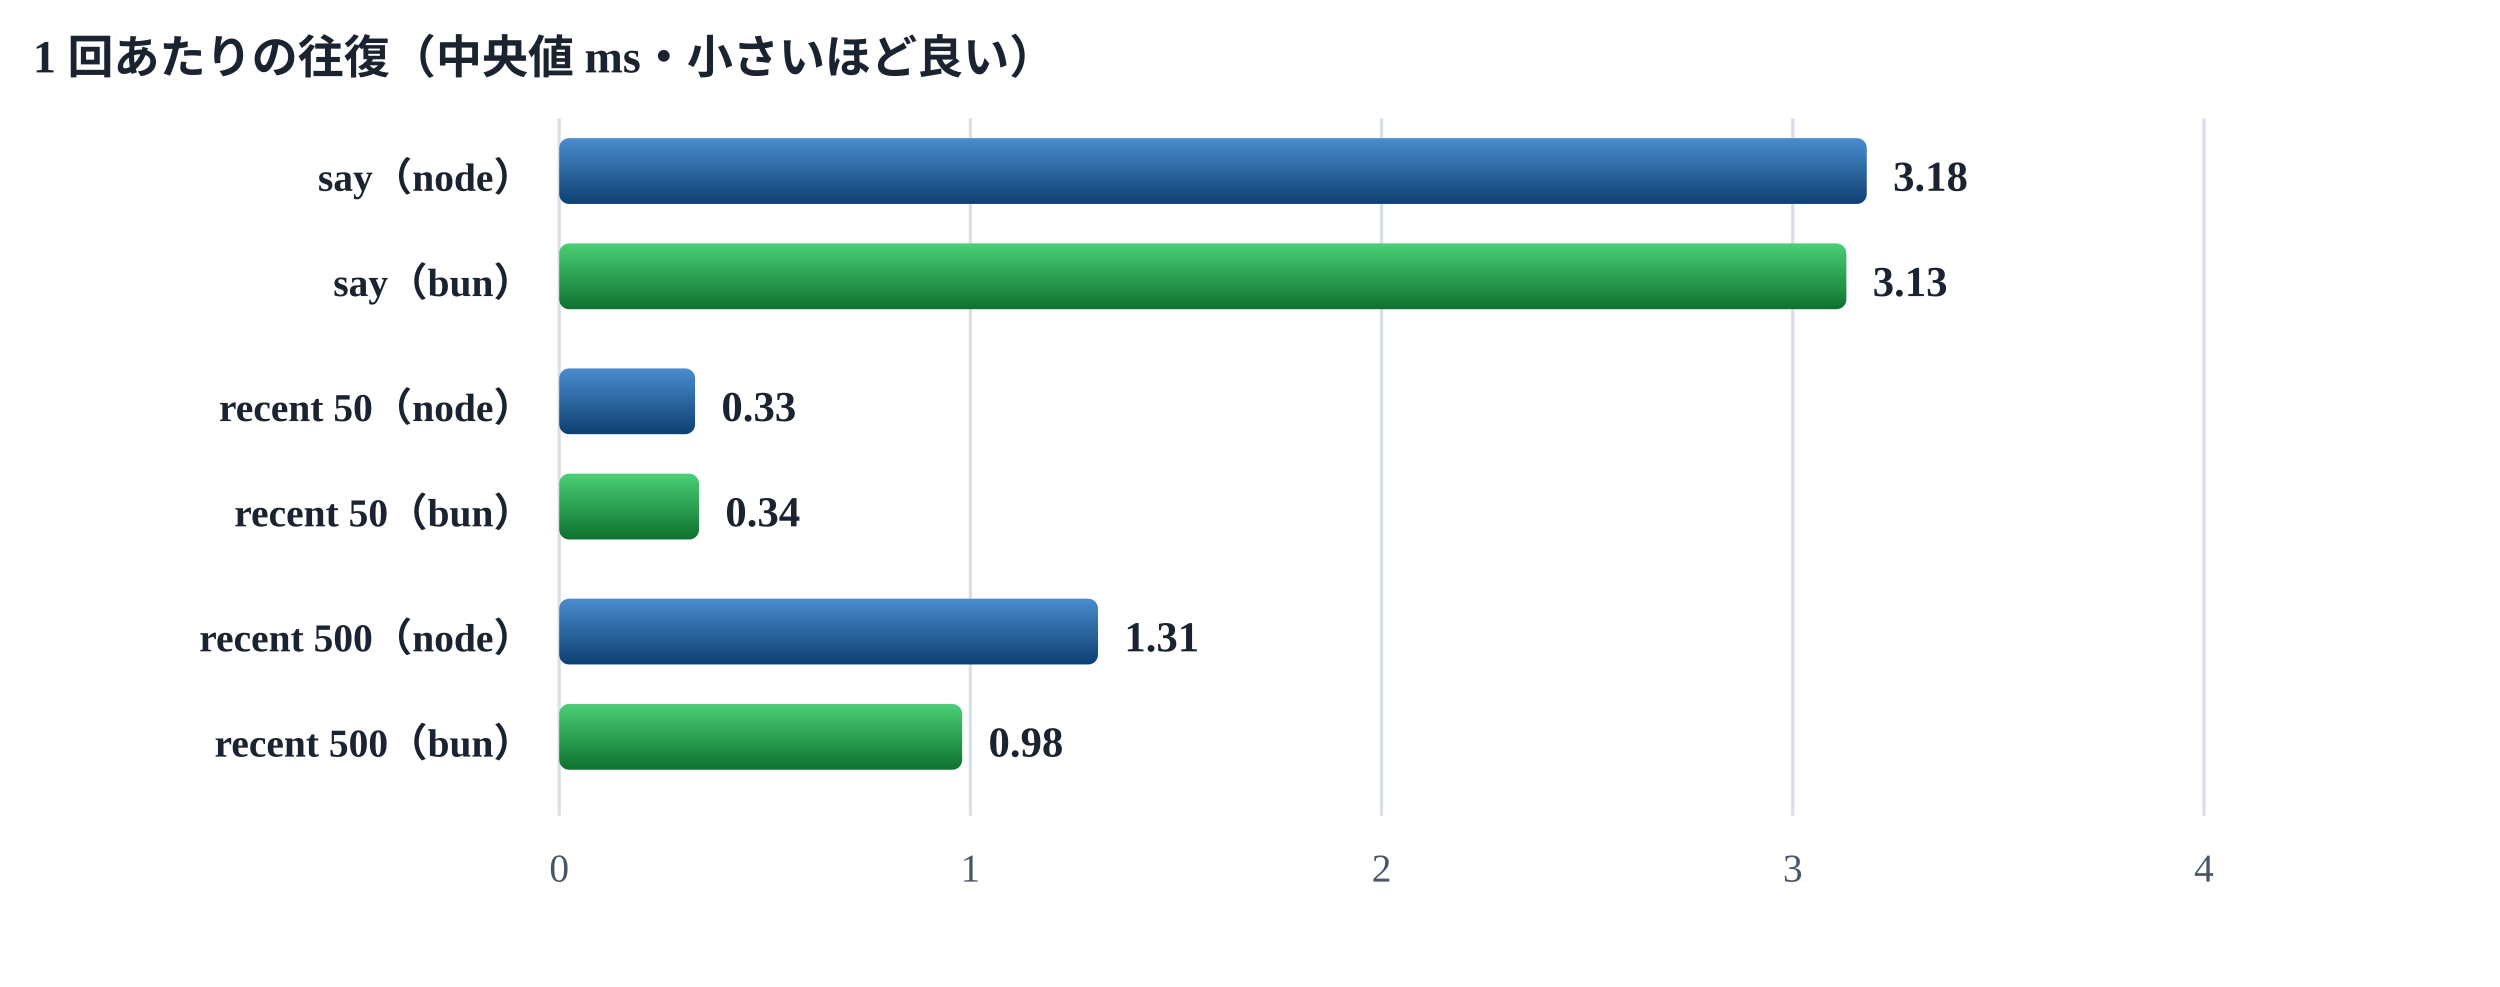
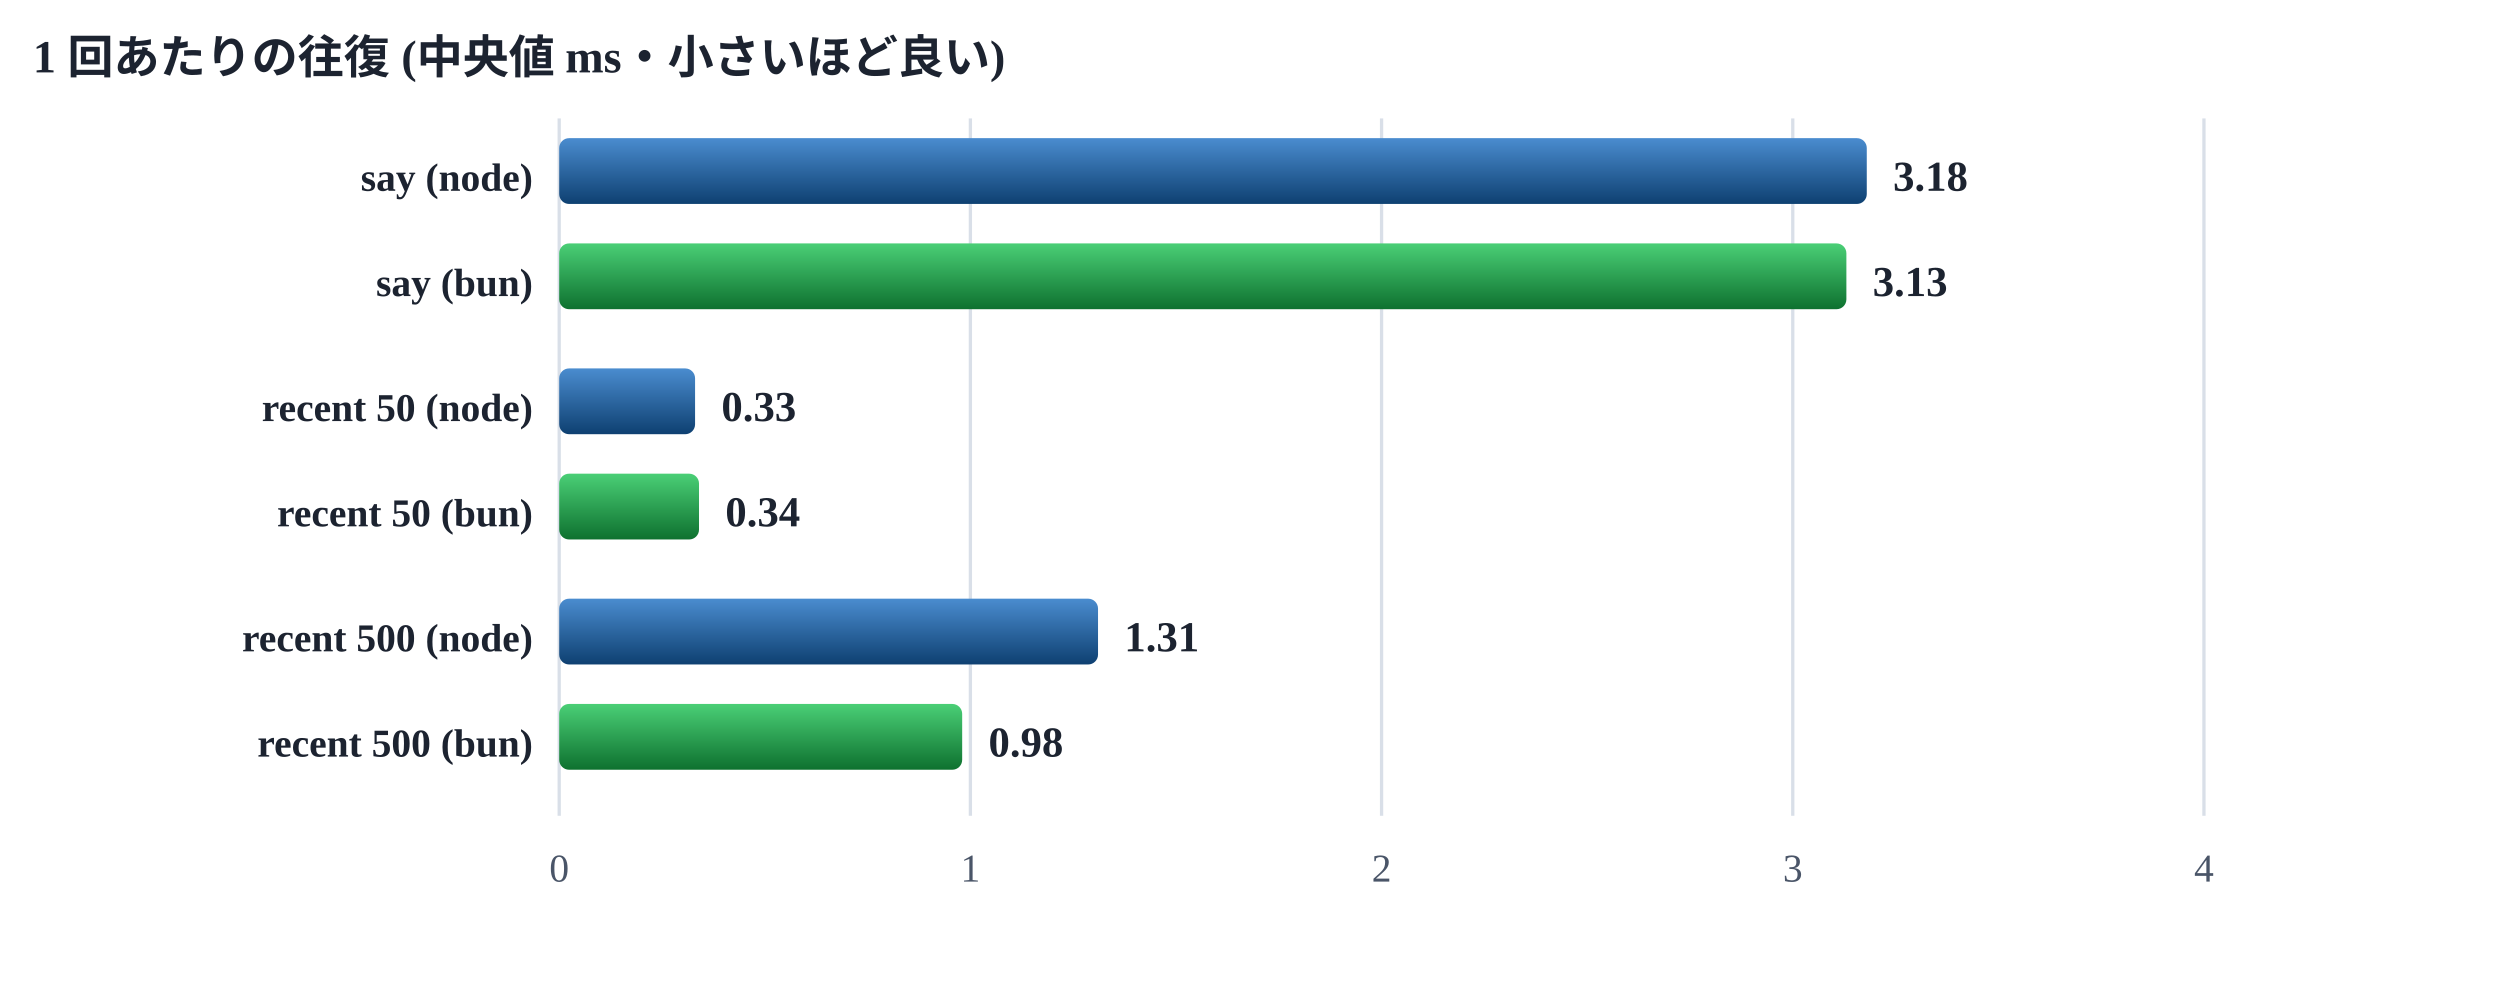
<svg xmlns="http://www.w3.org/2000/svg" viewBox="0 0 760 300" width="760" height="300" role="img" aria-label="say と recent の往復時間">
  <defs>
    <linearGradient id="i1" x1="0" y1="1" x2="0" y2="0">
      <stop offset="0" stop-color="hsl(210,78%,25%)" />
      <stop offset="1" stop-color="hsl(210,58%,55%)" />
    </linearGradient>
    <linearGradient id="i2" x1="0" y1="1" x2="0" y2="0">
      <stop offset="0" stop-color="hsl(140,78%,25%)" />
      <stop offset="1" stop-color="hsl(140,58%,55%)" />
    </linearGradient>
  </defs>
  <rect width="100%" height="100%" fill="#ffffff" />
  <rect width="100%" height="100%" fill="#ffffff" />
-   <text x="10" y="22" font-size="14" font-weight="700" fill="#1c2330">1 回あたりの往復（中央値 ms・小さいほど良い）</text>
+   <text x="10" y="22" font-size="14" font-weight="700" fill="#1c2330">1 回あたりの往復 (中央値 ms・小さいほど良い)</text>
  <g stroke="#d9dfe8" stroke-width="1">
    <line x1="170" y1="36" x2="170" y2="248" />
    <line x1="295" y1="36" x2="295" y2="248" />
    <line x1="420" y1="36" x2="420" y2="248" />
    <line x1="545" y1="36" x2="545" y2="248" />
    <line x1="670" y1="36" x2="670" y2="248" />
  </g>
  <g font-size="12" fill="#4a5568" text-anchor="middle">
    <text x="170" y="268">0</text>
    <text x="295" y="268">1</text>
    <text x="420" y="268">2</text>
    <text x="545" y="268">3</text>
    <text x="670" y="268">4</text>
  </g>
  <g font-size="12" fill="#1c2330" text-anchor="end" font-weight="700">
-     <text x="162" y="58">say（node）</text>
-     <text x="162" y="90">say（bun）</text>
-     <text x="162" y="128">recent 50（node）</text>
-     <text x="162" y="160">recent 50（bun）</text>
-     <text x="162" y="198">recent 500（node）</text>
-     <text x="162" y="230">recent 500（bun）</text>
+     <text x="162" y="58">say (node)</text>
+     <text x="162" y="90">say (bun)</text>
+     <text x="162" y="128">recent 50 (node)</text>
+     <text x="162" y="160">recent 50 (bun)</text>
+     <text x="162" y="198">recent 500 (node)</text>
+     <text x="162" y="230">recent 500 (bun)</text>
  </g>
  <rect x="170" y="42" width="397.5" height="20" rx="3" fill="url(#i1)" />
  <rect x="170" y="74" width="391.3" height="20" rx="3" fill="url(#i2)" />
  <rect x="170" y="112" width="41.3" height="20" rx="3" fill="url(#i1)" />
  <rect x="170" y="144" width="42.5" height="20" rx="3" fill="url(#i2)" />
  <rect x="170" y="182" width="163.8" height="20" rx="3" fill="url(#i1)" />
  <rect x="170" y="214" width="122.5" height="20" rx="3" fill="url(#i2)" />
  <g font-size="13" fill="#1c2330" font-weight="700">
    <text x="575.5" y="58">3.18</text>
    <text x="569.3" y="90">3.13</text>
    <text x="219.3" y="128">0.33</text>
    <text x="220.5" y="160">0.34</text>
    <text x="341.8" y="198">1.31</text>
    <text x="300.5" y="230">0.98</text>
  </g>
</svg>
